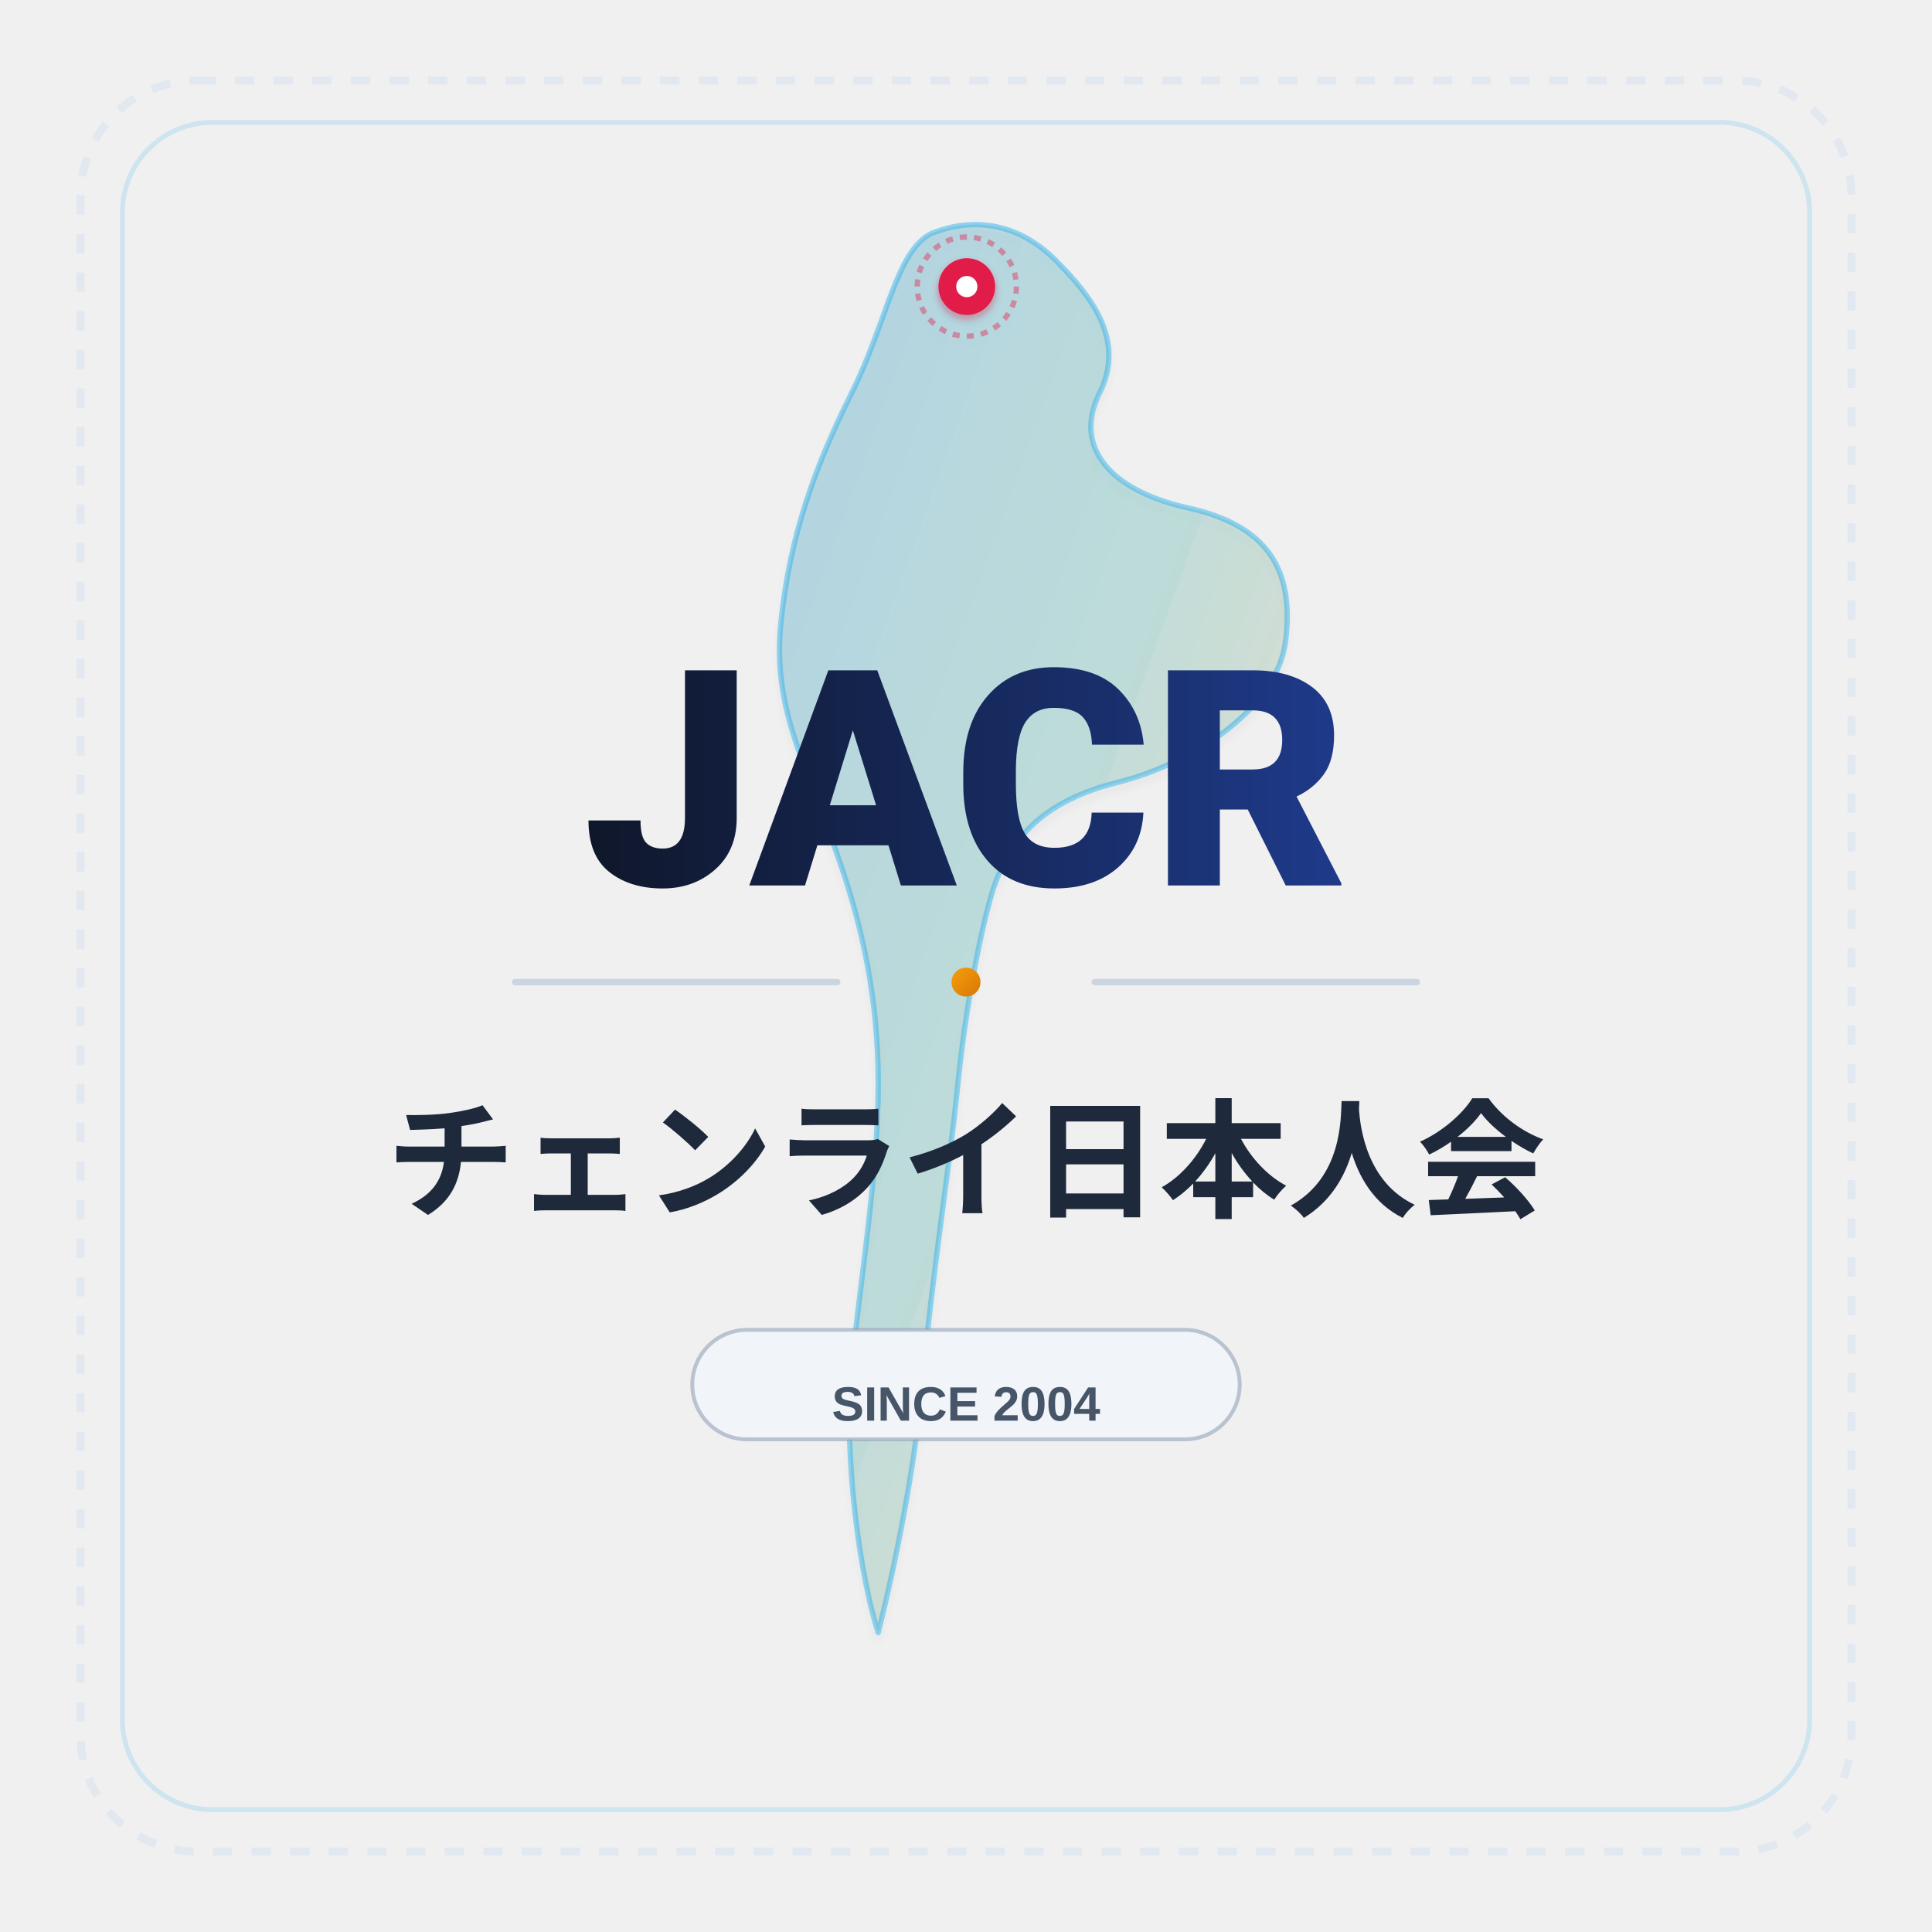
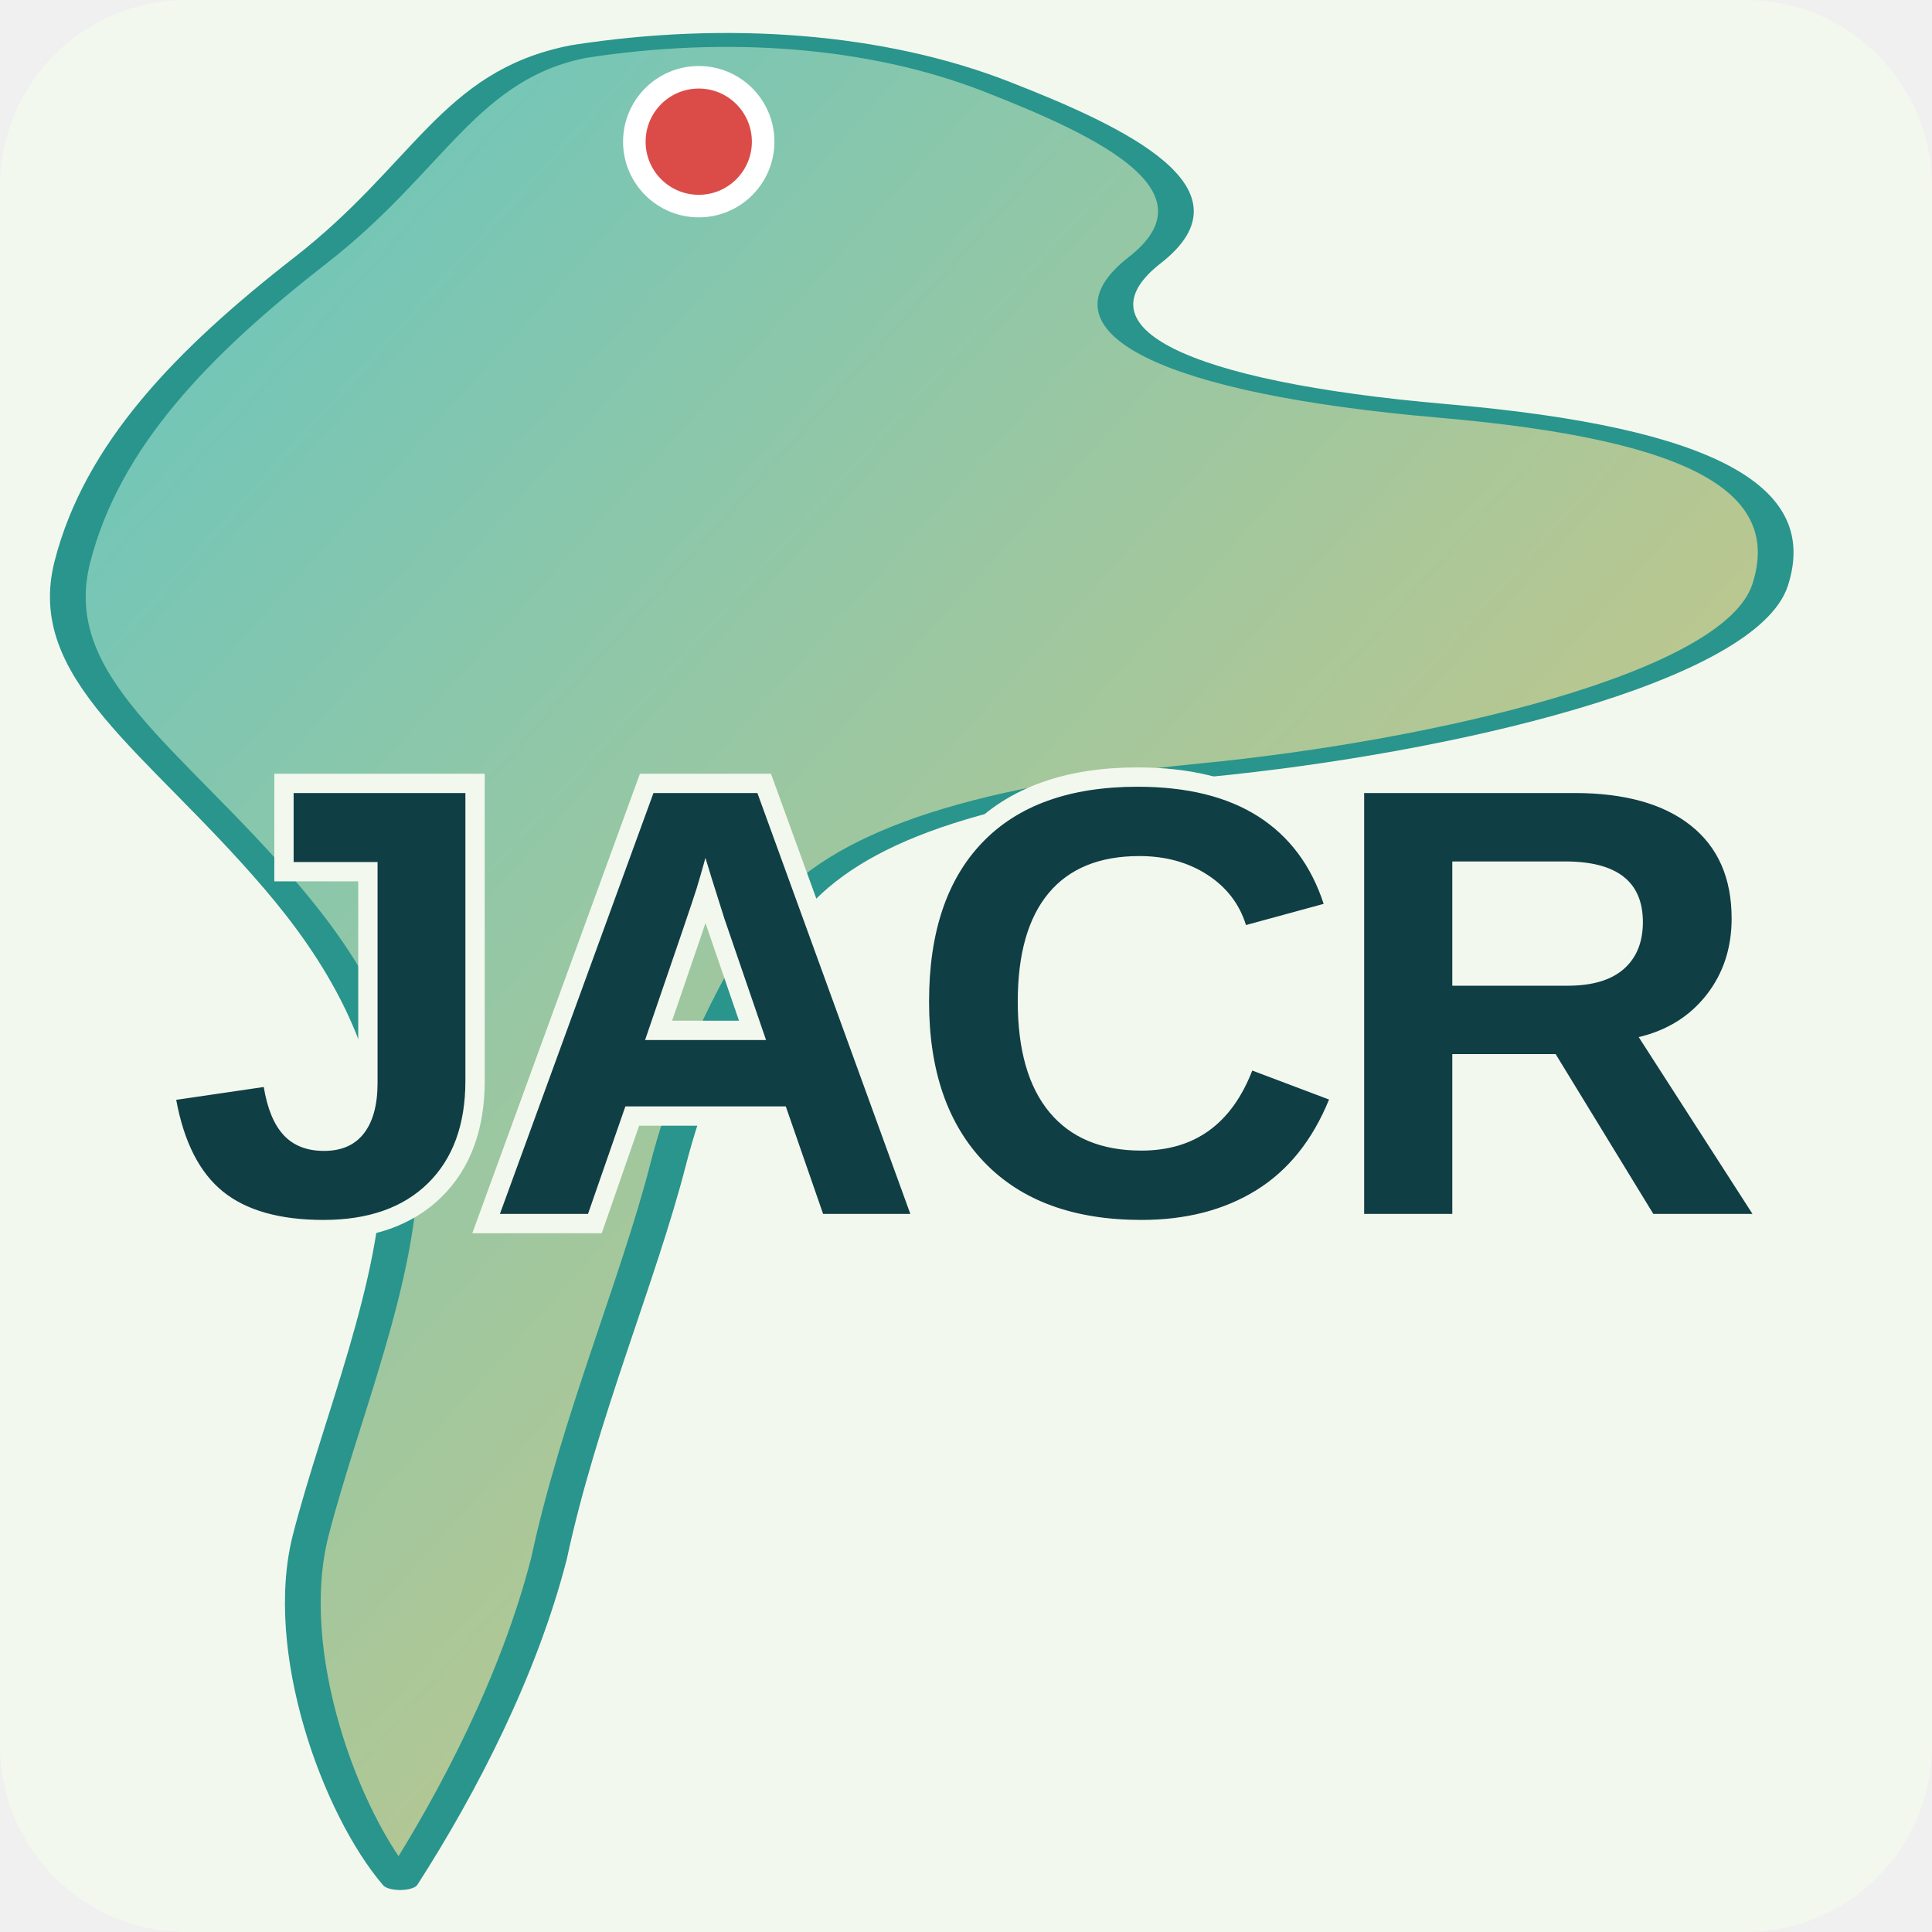
- <svg xmlns="http://www.w3.org/2000/svg" viewBox="0 0 600 600" width="100%" height="100%">
+ <svg xmlns="http://www.w3.org/2000/svg" viewBox="0 0 600 600" role="img" aria-label="JACR">
  <defs>
-     <linearGradient id="mapGrad" x1="0%" y1="0%" x2="100%" y2="100%">
-       <stop offset="0%" stop-color="#0284c7" stop-opacity="0.25" />
-       <stop offset="50%" stop-color="#0d9488" stop-opacity="0.2" />
-       <stop offset="100%" stop-color="#f59e0b" stop-opacity="0.15" />
+     <linearGradient id="map" x2="1" y2="1">
+       <stop stop-color="#63c6c1" />
+       <stop offset="1" stop-color="#e9c875" />
    </linearGradient>
-     <linearGradient id="primaryTextGrad" x1="0%" y1="0%" x2="100%" y2="0%">
-       <stop offset="0%" stop-color="#0f172a" />
-       <stop offset="100%" stop-color="#1e3a8a" />
-     </linearGradient>
-     <linearGradient id="goldGrad" x1="0%" y1="0%" x2="100%" y2="100%">
-       <stop offset="0%" stop-color="#f59e0b" />
-       <stop offset="100%" stop-color="#d97706" />
-     </linearGradient>
-     <filter id="subtleShadow" x="-10%" y="-10%" width="120%" height="120%">
-       <feDropShadow dx="0" dy="4" flood-color="#0f172a" flood-opacity="0.08" />
-     </filter>
-     <filter id="glowPin" x="-20%" y="-20%" width="140%" height="140%">
-       <feDropShadow dx="0" dy="2" flood-color="#e11d48" flood-opacity="0.4" />
-     </filter>
  </defs>
-   <g id="logo-container">
-     <rect x="25" y="25" width="550" height="550" rx="36" fill="none" stroke="#e2e8f0" stroke-width="2.5" stroke-dasharray="6 6" />
-     <rect x="38" y="38" width="524" height="524" rx="28" fill="none" stroke="#0ea5e9" stroke-opacity="0.15" stroke-width="1.5" />
-     <g transform="translate(160, 45) scale(0.55)" filter="url(#subtleShadow)">
-       <path d="M 235,50                 C 260,40 285,45 305,65                 C 325,85 345,110 330,140                 C 315,170 335,195 380,205                 C 425,215 440,240 435,280                 C 430,320 380,350 340,360                 C 300,370 280,390 270,420                 C 265,435 255,480 250,530                 C 245,580 235,640 230,700                 C 225,750 215,800 205,840                 C 195,810 185,740 190,690                 C 195,640 205,580 205,530                 C 205,480 195,440 185,410                 C 165,350 145,320 150,270                 C 155,220 170,180 190,140                 C 210,100 215,60 235,50 Z" fill="url(#mapGrad)" stroke="#0ea5e9" stroke-width="3" stroke-linejoin="round" stroke-opacity="0.4" />
-       <circle cx="255" cy="80" r="16" fill="#e11d48" filter="url(#glowPin)" />
-       <circle cx="255" cy="80" r="28" fill="none" stroke="#e11d48" stroke-width="3" stroke-opacity="0.4" stroke-dasharray="4 4" />
-       <circle cx="255" cy="80" r="6" fill="#ffffff" />
-     </g>
-     <g text-anchor="middle">
-       <text x="300" y="275" font-family="system-ui, -apple-system, 'Segoe UI', Roboto, 'Helvetica Neue', Arial, sans-serif" font-size="94" font-weight="900" fill="url(#primaryTextGrad)">
-         JACR
-       </text>
-       <line x1="160" y1="305" x2="260" y2="305" stroke="#cbd5e1" stroke-width="2" stroke-linecap="round" />
-       <circle cx="300" cy="305" r="4.5" fill="url(#goldGrad)" />
-       <line x1="340" y1="305" x2="440" y2="305" stroke="#cbd5e1" stroke-width="2" stroke-linecap="round" />
-       <text x="300" y="375" font-family="'Hiragino Sans', 'Hiragino Kaku Gothic ProN', 'Noto Sans JP', 'Yu Gothic', Meiryo, sans-serif" font-size="40" font-weight="700" fill="#1e293b">
-         チェンライ日本人会
-       </text>
-       <g transform="translate(300, 435)">
-         <rect x="-85" y="-22" width="170" height="34" rx="17" fill="#f1f5f9" stroke="#94a3b8" stroke-width="1.2" stroke-opacity="0.6" />
-         <text x="0" y="1" font-family="'Montserrat', 'Arial', sans-serif" font-size="15" font-weight="700" fill="#475569" dominant-baseline="central">
-           SINCE 2004
-         </text>
-       </g>
-     </g>
+   <rect width="600" height="600" rx="58" fill="#f3f8ee" />
+   <g transform="translate(-255,-20) scale(1.85,.72)">
+     <path d="M 235,50                C 260,40 285,45 305,65                C 325,85 345,110 330,140                C 315,170 335,195 380,205                C 425,215 440,240 435,280                C 430,320 380,350 340,360                C 300,370 280,390 270,420                C 265,435 255,480 250,530                C 245,580 235,640 230,700                C 225,750 215,800 205,840                C 195,810 185,740 190,690                C 195,640 205,580 205,530                C 205,480 195,440 185,410                C 165,350 145,320 150,270                C 155,220 170,180 190,140                C 210,100 215,60 235,50 Z" fill="url(#map)" stroke="#29958c" stroke-width="6" stroke-linejoin="round" />
  </g>
+   <circle cx="217" cy="44" r="20" fill="#db4c49" stroke="#fff" stroke-width="7" />
+   <text x="300" y="377" text-anchor="middle" font-family="Arial,Helvetica,sans-serif" font-size="190" font-weight="900" letter-spacing="-7" fill="#103e45" stroke="#f3f8ee" stroke-width="12" paint-order="stroke fill">JACR</text>
</svg>
